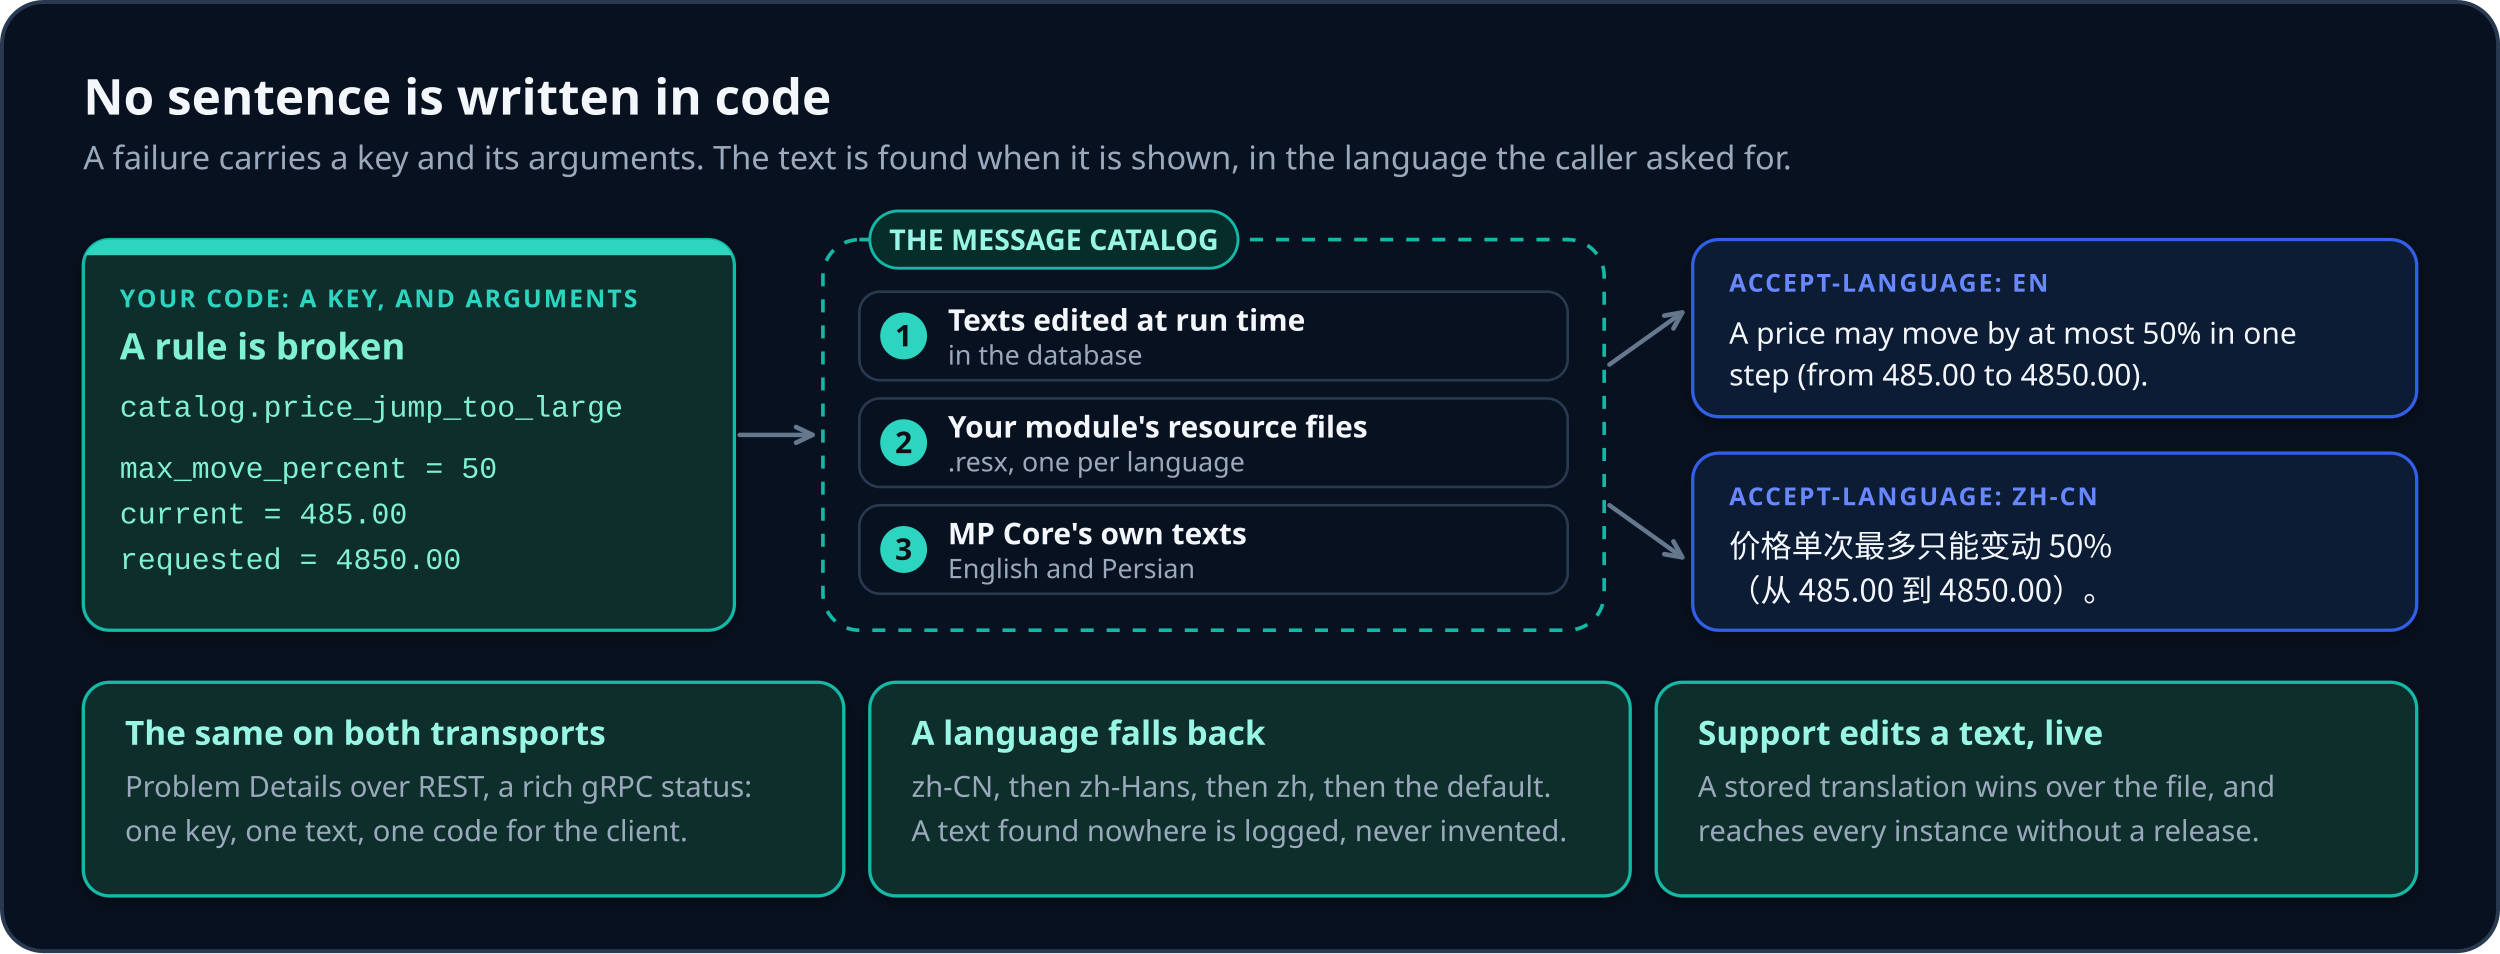
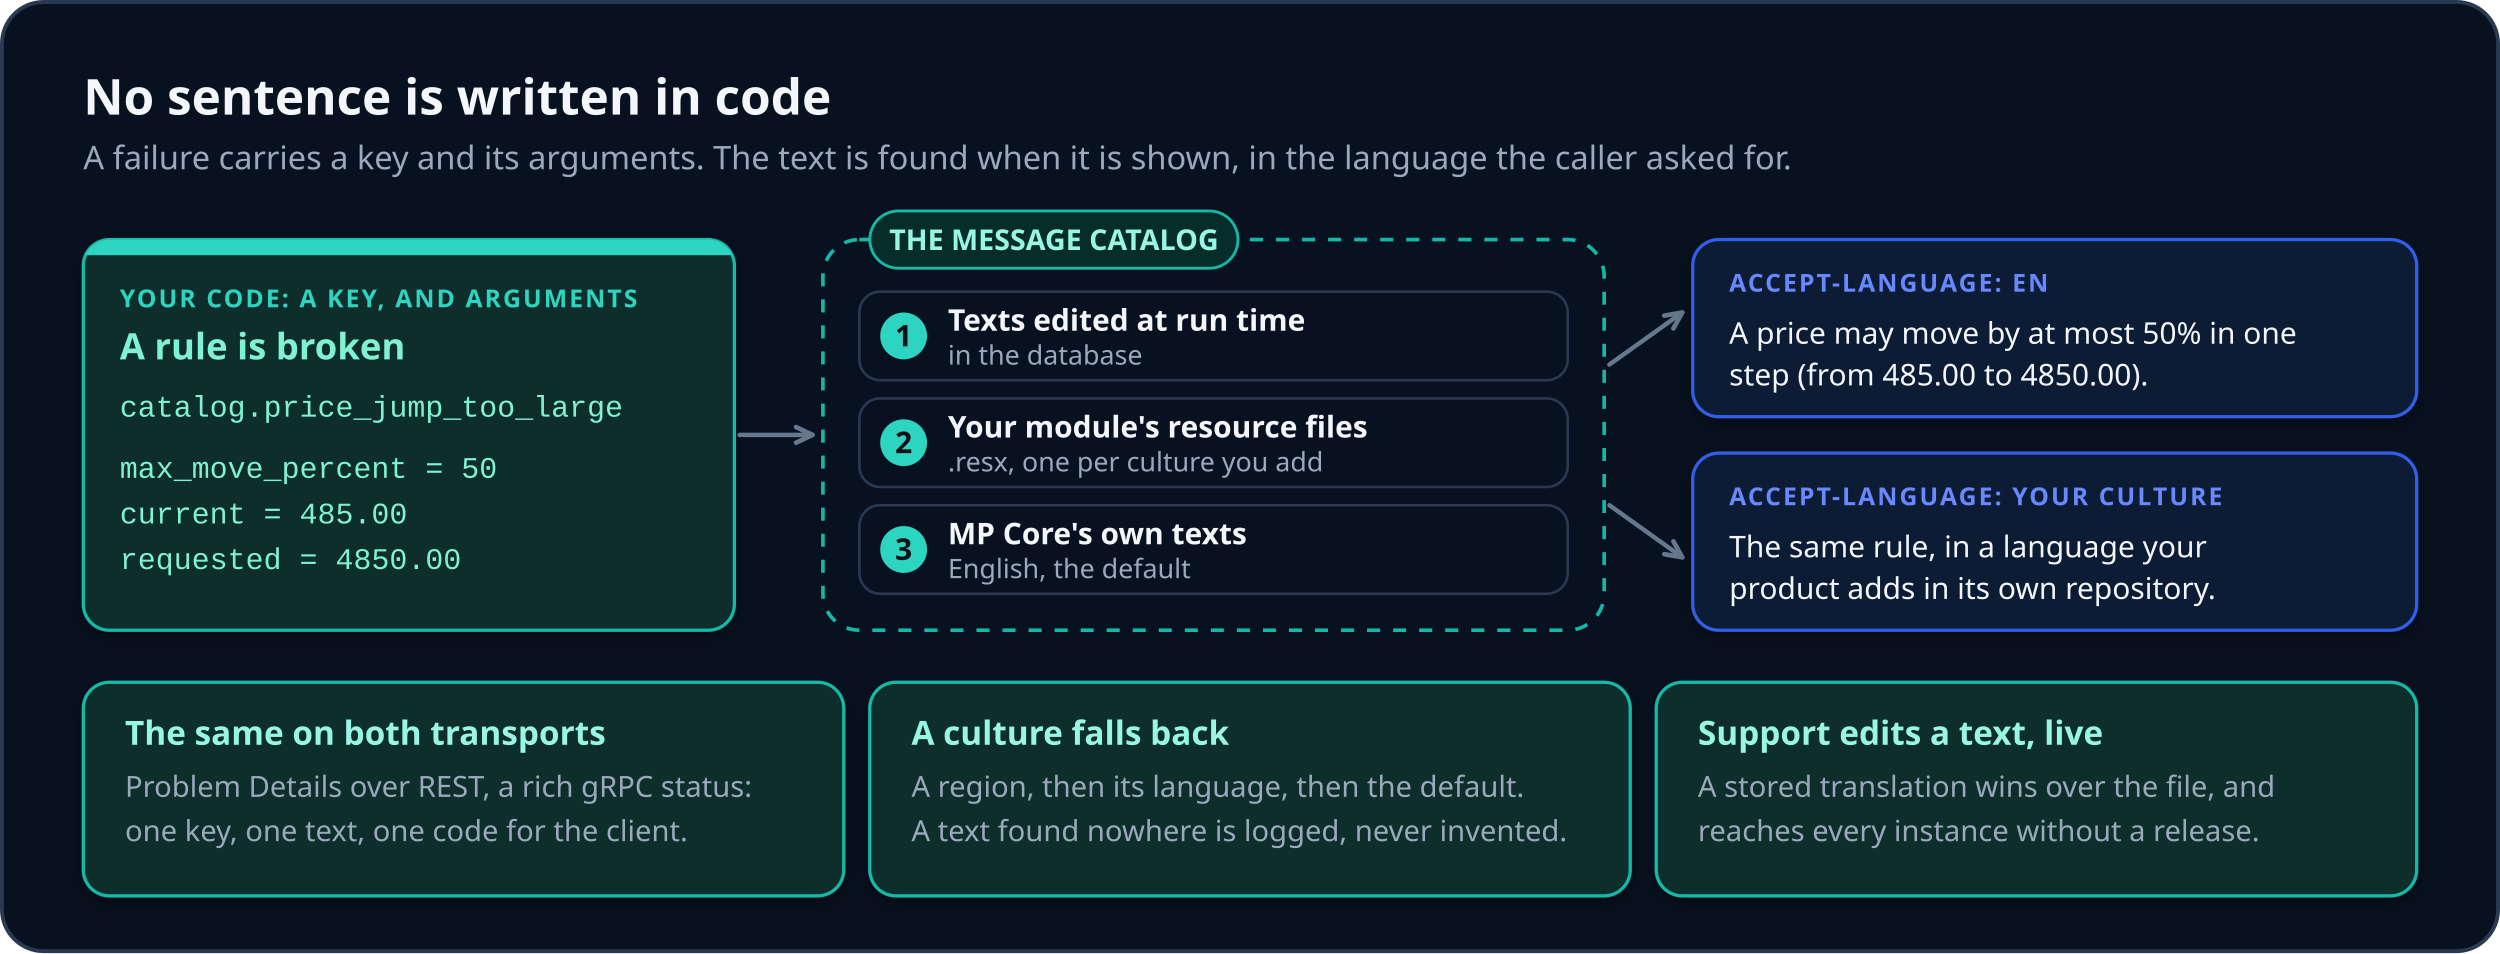
<svg xmlns="http://www.w3.org/2000/svg" viewBox="0 0 960 366" width="960" height="366" role="img" aria-label="Localization: a key and arguments become a text in the caller's language, from three sources">
  <defs>
    <filter id="shadow" x="-10%" y="-10%" width="120%" height="130%">
      <feDropShadow dx="0" dy="2" stdDeviation="3" flood-color="#020611" flood-opacity="0.38" />
    </filter>
  </defs>
  <rect x="0.75" y="0.75" width="958.5" height="364.5" rx="16" fill="#08111f" stroke="#293a50" stroke-width="1.5" />
  <text x="32" y="44" font-family="-apple-system, BlinkMacSystemFont, 'Segoe UI', 'Noto Sans', Helvetica, Arial, sans-serif" font-size="19" font-weight="700" fill="#f3f7fc" text-anchor="start">No sentence is written in code</text>
  <text x="32" y="65" font-family="-apple-system, BlinkMacSystemFont, 'Segoe UI', 'Noto Sans', Helvetica, Arial, sans-serif" font-size="12.5" font-weight="400" fill="#9aa9bc" text-anchor="start">A failure carries a key and its arguments. The text is found when it is shown, in the language the caller asked for.</text>
  <rect x="32" y="92" width="250" height="150" rx="10" fill="#082d2a" stroke="#14b8a6" stroke-width="1.25" filter="url(#shadow)" />
  <clipPath id="clip3">
    <rect x="32" y="92" width="250" height="150" rx="10" />
  </clipPath>
  <rect x="32" y="92" width="250" height="6" fill="#2dd4bf" clip-path="url(#clip3)" />
  <text x="46" y="118" font-family="-apple-system, BlinkMacSystemFont, 'Segoe UI', 'Noto Sans', Helvetica, Arial, sans-serif" font-size="9.5" font-weight="700" fill="#2dd4bf" text-anchor="start" letter-spacing="0.8">YOUR CODE: A KEY, AND ARGUMENTS</text>
  <text x="46" y="138" font-family="-apple-system, BlinkMacSystemFont, 'Segoe UI', 'Noto Sans', Helvetica, Arial, sans-serif" font-size="14" font-weight="700" fill="#80f2d2" text-anchor="start">A rule is broken</text>
  <text x="46" y="160" font-family="ui-monospace, SFMono-Regular, 'SF Mono', Menlo, Consolas, 'Liberation Mono', monospace" font-size="11.5" font-weight="400" fill="#80f2d2" text-anchor="start">catalog.price_jump_too_large</text>
  <text x="46" y="183.5" font-family="ui-monospace, SFMono-Regular, 'SF Mono', Menlo, Consolas, 'Liberation Mono', monospace" font-size="11.5" font-weight="400" fill="#80f2d2" text-anchor="start">max_move_percent = 50</text>
  <text x="46" y="201.0" font-family="ui-monospace, SFMono-Regular, 'SF Mono', Menlo, Consolas, 'Liberation Mono', monospace" font-size="11.5" font-weight="400" fill="#80f2d2" text-anchor="start">current = 485.00</text>
  <text x="46" y="218.5" font-family="ui-monospace, SFMono-Regular, 'SF Mono', Menlo, Consolas, 'Liberation Mono', monospace" font-size="11.5" font-weight="400" fill="#80f2d2" text-anchor="start">requested = 4850.00</text>
  <path d="M 284 167 L 312 167" fill="none" stroke="#66788d" stroke-width="1.7" stroke-linecap="round" stroke-linejoin="round" />
  <path d="M 305.7 170.0 L 312 167 L 305.7 164.0" fill="none" stroke="#66788d" stroke-width="1.8" stroke-linecap="round" stroke-linejoin="round" />
  <rect x="316" y="92" width="300" height="150" rx="14" fill="none" stroke="#14b8a6" stroke-width="1.4" stroke-dasharray="5 5" />
  <rect x="334" y="81" width="141.4" height="22" rx="6" fill="#08111f" stroke="none" stroke-width="1.25" />
  <rect x="334" y="81" width="141.4" height="22" rx="11" fill="#072d2b" stroke="#14b8a6" stroke-width="1.1" />
  <text x="404.7" y="96" font-family="-apple-system, BlinkMacSystemFont, 'Segoe UI', 'Noto Sans', Helvetica, Arial, sans-serif" font-size="11" font-weight="700" fill="#99f6e4" text-anchor="middle">THE MESSAGE CATALOG</text>
  <rect x="330" y="112" width="272" height="34" rx="8" fill="#08111f" stroke="#293a50" stroke-width="1" />
  <circle cx="347" cy="129" r="9" fill="#2dd4bf" />
  <text x="347" y="133" font-family="-apple-system, BlinkMacSystemFont, 'Segoe UI', 'Noto Sans', Helvetica, Arial, sans-serif" font-size="11.5" font-weight="700" fill="#0d1117" text-anchor="middle">1</text>
  <text x="364" y="127" font-family="-apple-system, BlinkMacSystemFont, 'Segoe UI', 'Noto Sans', Helvetica, Arial, sans-serif" font-size="11.5" font-weight="700" fill="#f3f7fc" text-anchor="start">Texts edited at run time</text>
  <text x="364" y="140" font-family="-apple-system, BlinkMacSystemFont, 'Segoe UI', 'Noto Sans', Helvetica, Arial, sans-serif" font-size="10.3" font-weight="400" fill="#9aa9bc" text-anchor="start">in the database</text>
  <rect x="330" y="153" width="272" height="34" rx="8" fill="#08111f" stroke="#293a50" stroke-width="1" />
  <circle cx="347" cy="170" r="9" fill="#2dd4bf" />
  <text x="347" y="174" font-family="-apple-system, BlinkMacSystemFont, 'Segoe UI', 'Noto Sans', Helvetica, Arial, sans-serif" font-size="11.5" font-weight="700" fill="#0d1117" text-anchor="middle">2</text>
  <text x="364" y="168" font-family="-apple-system, BlinkMacSystemFont, 'Segoe UI', 'Noto Sans', Helvetica, Arial, sans-serif" font-size="11.5" font-weight="700" fill="#f3f7fc" text-anchor="start">Your module's resource files</text>
-   <text x="364" y="181" font-family="-apple-system, BlinkMacSystemFont, 'Segoe UI', 'Noto Sans', Helvetica, Arial, sans-serif" font-size="10.3" font-weight="400" fill="#9aa9bc" text-anchor="start">.resx, one per language</text>
+   <text x="364" y="181" font-family="-apple-system, BlinkMacSystemFont, 'Segoe UI', 'Noto Sans', Helvetica, Arial, sans-serif" font-size="10.3" font-weight="400" fill="#9aa9bc" text-anchor="start">.resx, one per culture you add</text>
  <rect x="330" y="194" width="272" height="34" rx="8" fill="#08111f" stroke="#293a50" stroke-width="1" />
  <circle cx="347" cy="211" r="9" fill="#2dd4bf" />
  <text x="347" y="215" font-family="-apple-system, BlinkMacSystemFont, 'Segoe UI', 'Noto Sans', Helvetica, Arial, sans-serif" font-size="11.5" font-weight="700" fill="#0d1117" text-anchor="middle">3</text>
  <text x="364" y="209" font-family="-apple-system, BlinkMacSystemFont, 'Segoe UI', 'Noto Sans', Helvetica, Arial, sans-serif" font-size="11.5" font-weight="700" fill="#f3f7fc" text-anchor="start">MP Core's own texts</text>
-   <text x="364" y="222" font-family="-apple-system, BlinkMacSystemFont, 'Segoe UI', 'Noto Sans', Helvetica, Arial, sans-serif" font-size="10.3" font-weight="400" fill="#9aa9bc" text-anchor="start">English and Persian</text>
+   <text x="364" y="222" font-family="-apple-system, BlinkMacSystemFont, 'Segoe UI', 'Noto Sans', Helvetica, Arial, sans-serif" font-size="10.3" font-weight="400" fill="#9aa9bc" text-anchor="start">English, the default</text>
  <path d="M 618 140 L 646 120" fill="none" stroke="#66788d" stroke-width="1.7" stroke-linecap="round" stroke-linejoin="round" />
  <path d="M 642.6 126.1 L 646 120 L 639.1 121.2" fill="none" stroke="#66788d" stroke-width="1.8" stroke-linecap="round" stroke-linejoin="round" />
  <path d="M 618 194 L 646 214" fill="none" stroke="#66788d" stroke-width="1.7" stroke-linecap="round" stroke-linejoin="round" />
  <path d="M 639.1 212.8 L 646 214 L 642.6 207.9" fill="none" stroke="#66788d" stroke-width="1.8" stroke-linecap="round" stroke-linejoin="round" />
  <rect x="650" y="92" width="278" height="68" rx="10" fill="#0e1a36" stroke="#315fe8" stroke-width="1.25" filter="url(#shadow)" />
  <text x="664" y="112" font-family="-apple-system, BlinkMacSystemFont, 'Segoe UI', 'Noto Sans', Helvetica, Arial, sans-serif" font-size="9.5" font-weight="700" fill="#6888ff" text-anchor="start" letter-spacing="0.8">ACCEPT-LANGUAGE: EN</text>
  <text x="664" y="132" font-family="-apple-system, BlinkMacSystemFont, 'Segoe UI', 'Noto Sans', Helvetica, Arial, sans-serif" font-size="11.5" font-weight="400" fill="#f3f7fc" text-anchor="start">A price may move by at most 50% in one</text>
  <text x="664" y="148" font-family="-apple-system, BlinkMacSystemFont, 'Segoe UI', 'Noto Sans', Helvetica, Arial, sans-serif" font-size="11.5" font-weight="400" fill="#f3f7fc" text-anchor="start">step (from 485.00 to 4850.00).</text>
  <rect x="650" y="174" width="278" height="68" rx="10" fill="#0e1a36" stroke="#315fe8" stroke-width="1.25" filter="url(#shadow)" />
-   <text x="664" y="194" font-family="-apple-system, BlinkMacSystemFont, 'Segoe UI', 'Noto Sans', Helvetica, Arial, sans-serif" font-size="9.5" font-weight="700" fill="#6888ff" text-anchor="start" letter-spacing="0.8">ACCEPT-LANGUAGE: ZH-CN</text>
-   <text x="664" y="214" font-family="'PingFang SC', 'Microsoft YaHei', 'Noto Sans CJK SC', 'Source Han Sans SC', sans-serif" font-size="12" fill="#f3f7fc">价格单次最多只能变动 50%</text>
-   <text x="664" y="231" font-family="'PingFang SC', 'Microsoft YaHei', 'Noto Sans CJK SC', 'Source Han Sans SC', sans-serif" font-size="12" fill="#f3f7fc">（从 485.00 到 4850.00）。</text>
+   <text x="664" y="194" font-family="-apple-system, BlinkMacSystemFont, 'Segoe UI', 'Noto Sans', Helvetica, Arial, sans-serif" font-size="9.5" font-weight="700" fill="#6888ff" text-anchor="start" letter-spacing="0.8">ACCEPT-LANGUAGE: YOUR CULTURE</text>
+   <text x="664" y="214" font-family="-apple-system, BlinkMacSystemFont, 'Segoe UI', 'Noto Sans', Helvetica, Arial, sans-serif" font-size="11.5" font-weight="400" fill="#f3f7fc" text-anchor="start">The same rule, in a language your</text>
+   <text x="664" y="230" font-family="-apple-system, BlinkMacSystemFont, 'Segoe UI', 'Noto Sans', Helvetica, Arial, sans-serif" font-size="11.5" font-weight="400" fill="#f3f7fc" text-anchor="start">product adds in its own repository.</text>
  <rect x="32" y="262" width="292" height="82" rx="10" fill="#072d2b" stroke="#14b8a6" stroke-width="1.25" filter="url(#shadow)" />
  <text x="48" y="286" font-family="-apple-system, BlinkMacSystemFont, 'Segoe UI', 'Noto Sans', Helvetica, Arial, sans-serif" font-size="12.8" font-weight="700" fill="#99f6e4" text-anchor="start">The same on both transports</text>
  <text x="48" y="306" font-family="-apple-system, BlinkMacSystemFont, 'Segoe UI', 'Noto Sans', Helvetica, Arial, sans-serif" font-size="11.2" font-weight="400" fill="#9aa9bc" text-anchor="start">Problem Details over REST, a rich gRPC status:</text>
  <text x="48" y="323" font-family="-apple-system, BlinkMacSystemFont, 'Segoe UI', 'Noto Sans', Helvetica, Arial, sans-serif" font-size="11.2" font-weight="400" fill="#9aa9bc" text-anchor="start">one key, one text, one code for the client.</text>
  <rect x="334" y="262" width="292" height="82" rx="10" fill="#072d2b" stroke="#14b8a6" stroke-width="1.25" filter="url(#shadow)" />
-   <text x="350" y="286" font-family="-apple-system, BlinkMacSystemFont, 'Segoe UI', 'Noto Sans', Helvetica, Arial, sans-serif" font-size="12.8" font-weight="700" fill="#99f6e4" text-anchor="start">A language falls back</text>
-   <text x="350" y="306" font-family="-apple-system, BlinkMacSystemFont, 'Segoe UI', 'Noto Sans', Helvetica, Arial, sans-serif" font-size="11.2" font-weight="400" fill="#9aa9bc" text-anchor="start">zh-CN, then zh-Hans, then zh, then the default.</text>
+   <text x="350" y="286" font-family="-apple-system, BlinkMacSystemFont, 'Segoe UI', 'Noto Sans', Helvetica, Arial, sans-serif" font-size="12.8" font-weight="700" fill="#99f6e4" text-anchor="start">A culture falls back</text>
+   <text x="350" y="306" font-family="-apple-system, BlinkMacSystemFont, 'Segoe UI', 'Noto Sans', Helvetica, Arial, sans-serif" font-size="11.2" font-weight="400" fill="#9aa9bc" text-anchor="start">A region, then its language, then the default.</text>
  <text x="350" y="323" font-family="-apple-system, BlinkMacSystemFont, 'Segoe UI', 'Noto Sans', Helvetica, Arial, sans-serif" font-size="11.2" font-weight="400" fill="#9aa9bc" text-anchor="start">A text found nowhere is logged, never invented.</text>
  <rect x="636" y="262" width="292" height="82" rx="10" fill="#072d2b" stroke="#14b8a6" stroke-width="1.25" filter="url(#shadow)" />
  <text x="652" y="286" font-family="-apple-system, BlinkMacSystemFont, 'Segoe UI', 'Noto Sans', Helvetica, Arial, sans-serif" font-size="12.8" font-weight="700" fill="#99f6e4" text-anchor="start">Support edits a text, live</text>
  <text x="652" y="306" font-family="-apple-system, BlinkMacSystemFont, 'Segoe UI', 'Noto Sans', Helvetica, Arial, sans-serif" font-size="11.2" font-weight="400" fill="#9aa9bc" text-anchor="start">A stored translation wins over the file, and</text>
  <text x="652" y="323" font-family="-apple-system, BlinkMacSystemFont, 'Segoe UI', 'Noto Sans', Helvetica, Arial, sans-serif" font-size="11.2" font-weight="400" fill="#9aa9bc" text-anchor="start">reaches every instance without a release.</text>
</svg>
